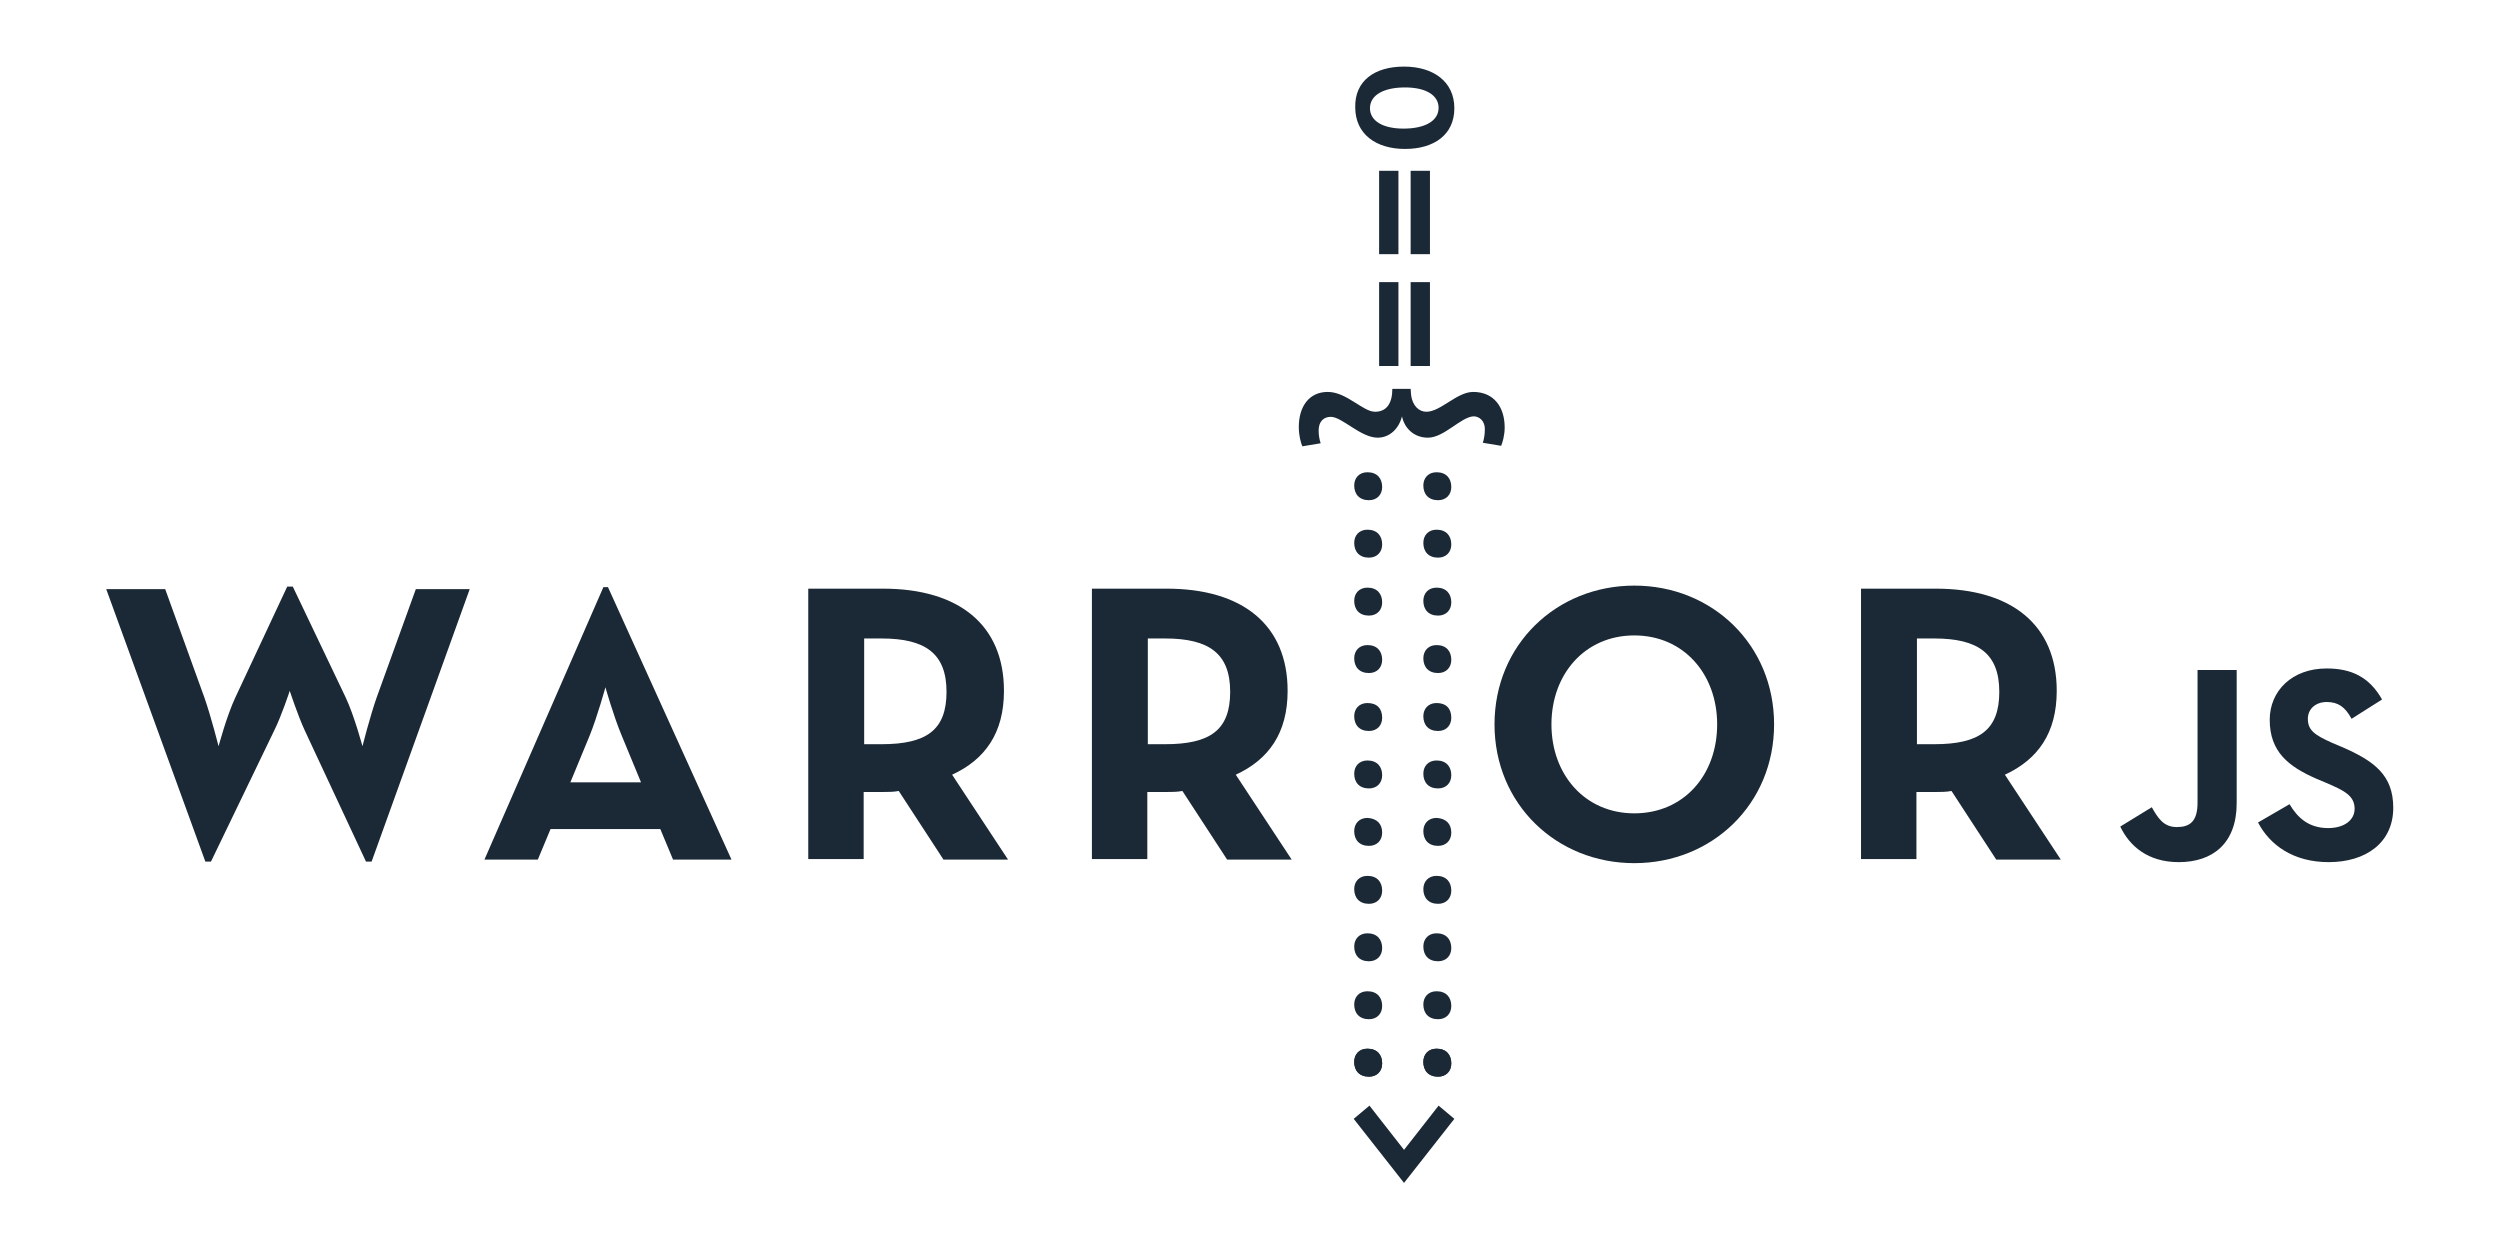
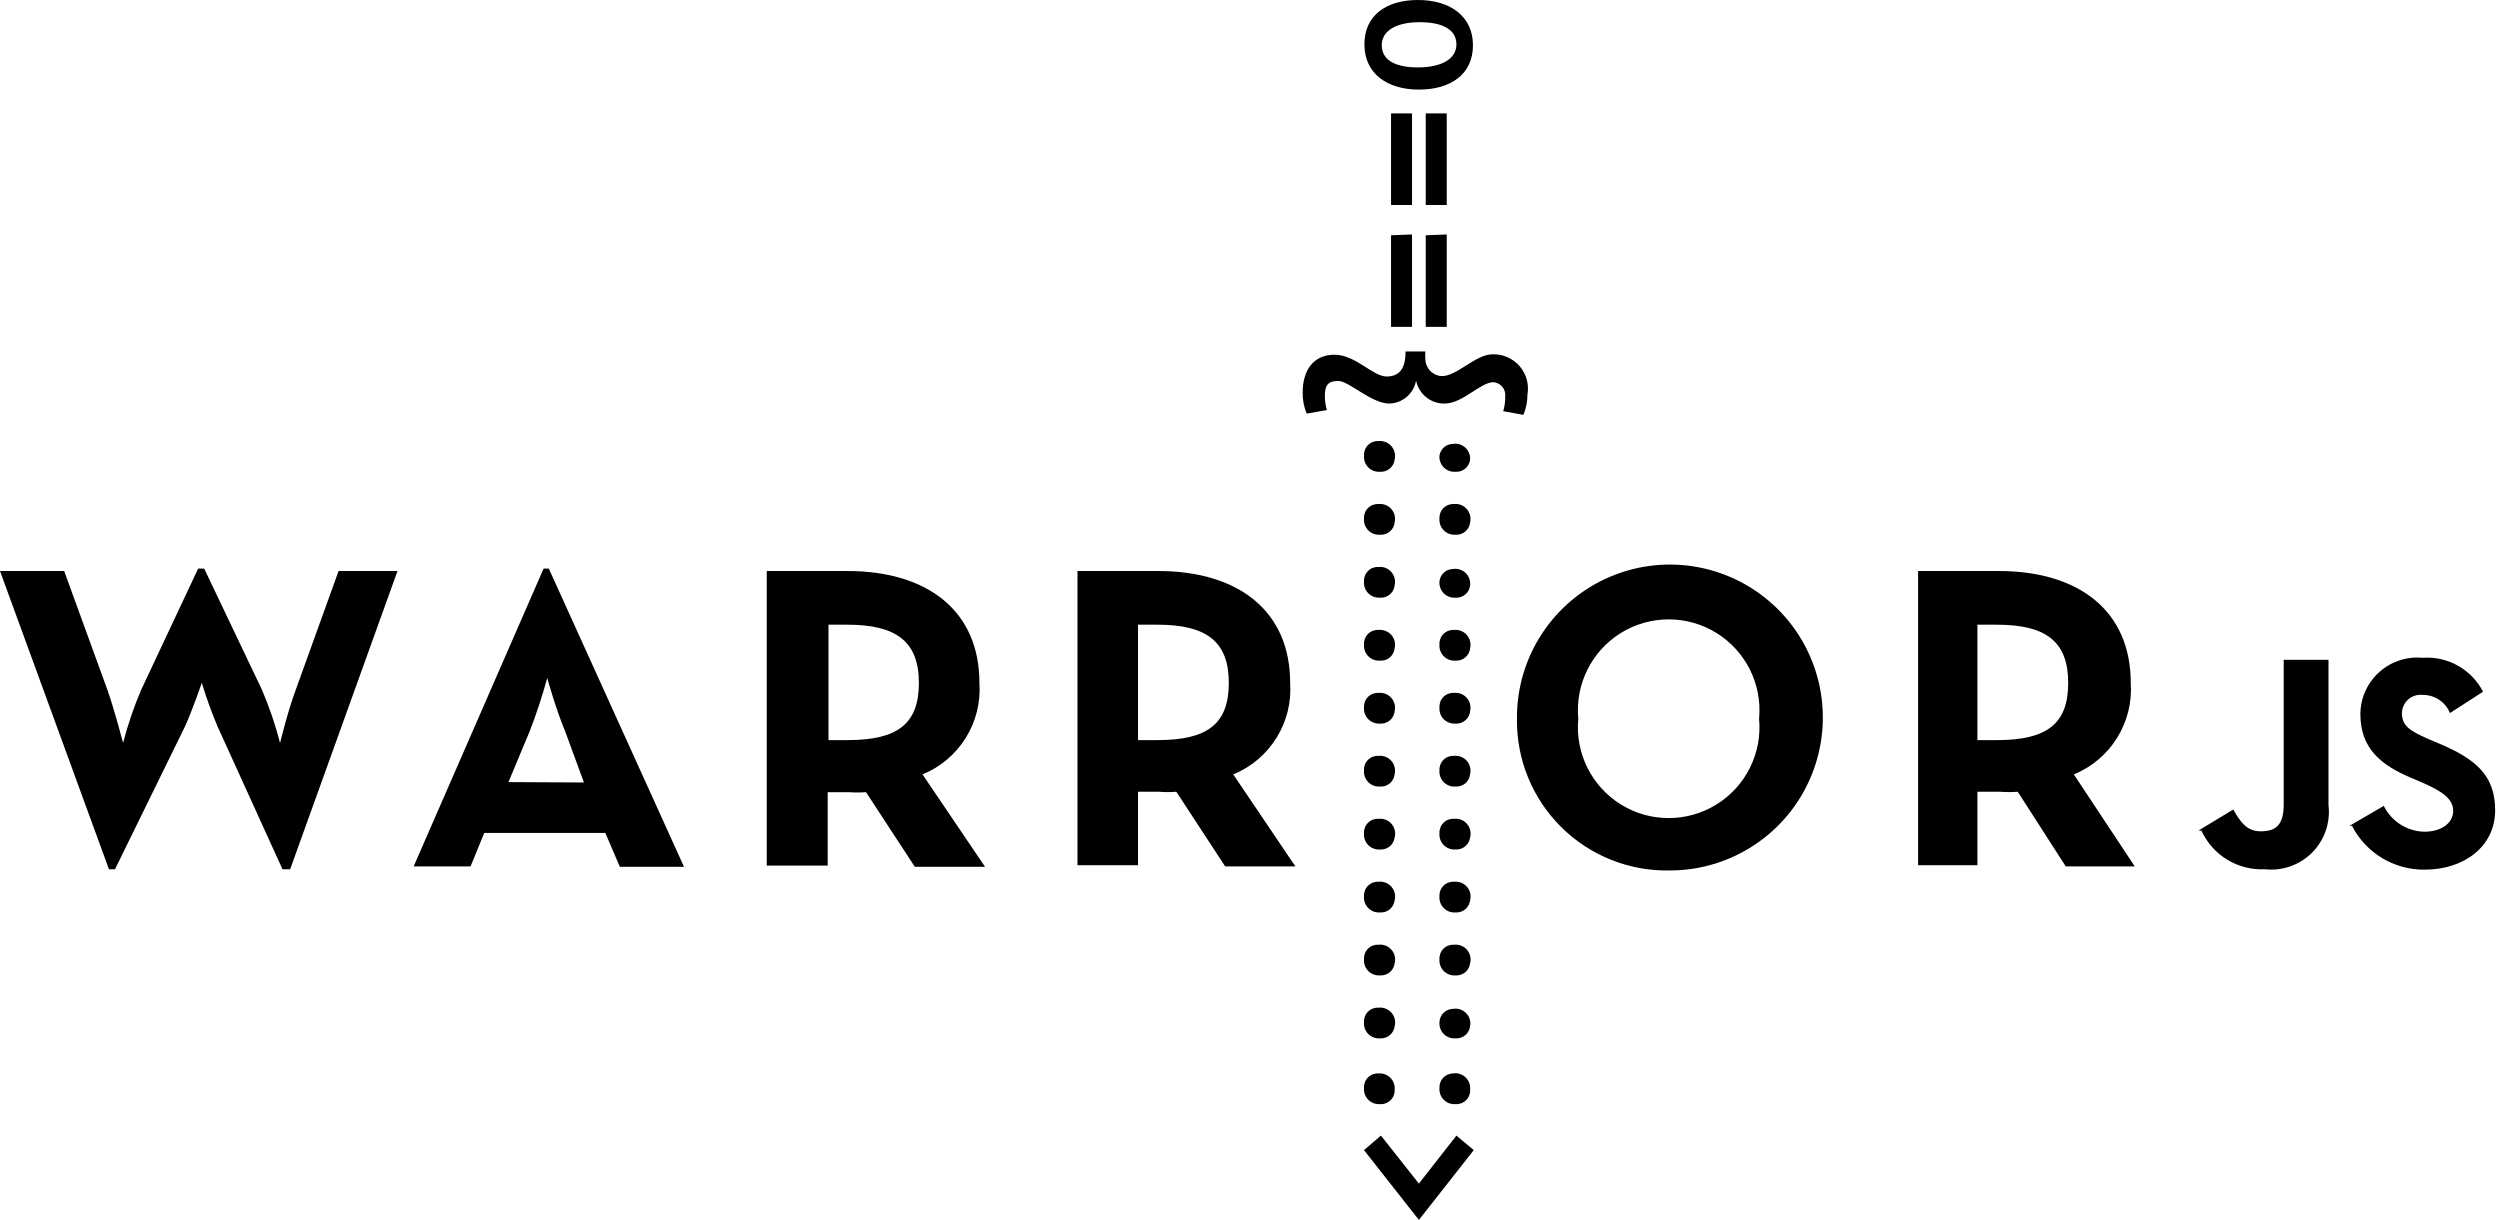
- <svg xmlns="http://www.w3.org/2000/svg" version="1.1" id="Layer_1" x="0px" y="0px" viewBox="0 0 491.8 245.8" style="enable-background:new 0 0 491.8 245.8;" xml:space="preserve">
-   <style type="text/css">
- 	.st0{fill:#1B2936;}
- </style>
-   <g>
-     <g>
-       <path class="st0" d="M276.2,13.1c5.7,0,9.9,2.9,9.9,8.2c0,5.2-4,8-9.7,8c-5.7,0-9.8-2.9-9.8-8.2C266.5,15.9,270.4,13.1,276.2,13.1    z M276.1,25.3c4.2,0,6.9-1.5,6.9-4.1c0-2.4-2.4-4-6.6-4c-4.2,0-6.9,1.5-6.9,4.1C269.5,23.7,271.9,25.3,276.1,25.3z" />
-       <path class="st0" d="M281.3,33.6V50h-3.8V33.6H281.3z M275.1,33.6V50h-3.8V33.6H275.1z" />
-       <path class="st0" d="M281.3,55.5v16.5h-3.8V55.5H281.3z M275.1,55.5v16.5h-3.8V55.5H275.1z" />
-       <path class="st0" d="M280.9,86.1c-2.7,0-4.6-1.8-5.1-4.2c-0.6,2.4-2.4,4.2-4.8,4.2c-3.3,0-7-4.1-9.2-4.1c-1.4,0-2.4,0.9-2.4,2.7    c0,1,0.2,1.9,0.4,2.5l-3.6,0.6c-0.3-0.7-0.7-2.1-0.7-3.8c0-4,2-6.9,5.7-6.9c3.7,0,6.9,3.9,9.3,3.9c2.3,0,3.4-1.7,3.4-4.5h3.6    c0,0.5,0.1,0.9,0.1,1.3c0.3,2,1.5,3.2,3,3.2c2.8,0,6-3.9,9.2-3.9c4.1,0,6.2,3,6.2,7c0,1.5-0.4,2.9-0.7,3.6l-3.6-0.6    c0.2-0.6,0.4-1.5,0.4-2.7c0-1.6-1.1-2.5-2.2-2.5C287.4,82,284.1,86.1,280.9,86.1z" />
-       <path class="st0" d="M285.5,95.8c0,1.5-1,2.6-2.6,2.6c-1.9,0-2.9-1.2-2.9-2.9c0-1.5,1-2.6,2.6-2.6    C284.5,92.9,285.5,94.1,285.5,95.8z M271.9,95.8c0,1.5-1,2.6-2.6,2.6c-1.9,0-2.9-1.2-2.9-2.9c0-1.5,1-2.6,2.6-2.6    C270.9,92.9,271.9,94.1,271.9,95.8z" />
-       <path class="st0" d="M285.5,107.1c0,1.5-1,2.6-2.6,2.6c-1.9,0-2.9-1.2-2.9-2.9c0-1.5,1-2.6,2.6-2.6    C284.5,104.2,285.5,105.4,285.5,107.1z M271.9,107.1c0,1.5-1,2.6-2.6,2.6c-1.9,0-2.9-1.2-2.9-2.9c0-1.5,1-2.6,2.6-2.6    C270.9,104.2,271.9,105.4,271.9,107.1z" />
-       <path class="st0" d="M285.5,118.5c0,1.5-1,2.6-2.6,2.6c-1.9,0-2.9-1.2-2.9-2.9c0-1.5,1-2.6,2.6-2.6    C284.5,115.6,285.5,116.8,285.5,118.5z M271.9,118.5c0,1.5-1,2.6-2.6,2.6c-1.9,0-2.9-1.2-2.9-2.9c0-1.5,1-2.6,2.6-2.6    C270.9,115.6,271.9,116.8,271.9,118.5z" />
-       <path class="st0" d="M285.5,129.8c0,1.5-1,2.6-2.6,2.6c-1.9,0-2.9-1.2-2.9-2.9c0-1.5,1-2.6,2.6-2.6    C284.5,126.9,285.5,128.1,285.5,129.8z M271.9,129.8c0,1.5-1,2.6-2.6,2.6c-1.9,0-2.9-1.2-2.9-2.9c0-1.5,1-2.6,2.6-2.6    C270.9,126.9,271.9,128.1,271.9,129.8z" />
-       <path class="st0" d="M285.5,141.2c0,1.5-1,2.6-2.6,2.6c-1.9,0-2.9-1.2-2.9-2.9c0-1.5,1-2.6,2.6-2.6    C284.5,138.3,285.5,139.4,285.5,141.2z M271.9,141.2c0,1.5-1,2.6-2.6,2.6c-1.9,0-2.9-1.2-2.9-2.9c0-1.5,1-2.6,2.6-2.6    C270.9,138.3,271.9,139.4,271.9,141.2z" />
-       <path class="st0" d="M285.5,152.5c0,1.5-1,2.6-2.6,2.6c-1.9,0-2.9-1.2-2.9-2.9c0-1.5,1-2.6,2.6-2.6    C284.5,149.6,285.5,150.8,285.5,152.5z M271.9,152.5c0,1.5-1,2.6-2.6,2.6c-1.9,0-2.9-1.2-2.9-2.9c0-1.5,1-2.6,2.6-2.6    C270.9,149.6,271.9,150.8,271.9,152.5z" />
-       <path class="st0" d="M285.5,163.8c0,1.5-1,2.6-2.6,2.6c-1.9,0-2.9-1.2-2.9-2.9c0-1.5,1-2.6,2.6-2.6    C284.5,161,285.5,162.1,285.5,163.8z M271.9,163.8c0,1.5-1,2.6-2.6,2.6c-1.9,0-2.9-1.2-2.9-2.9c0-1.5,1-2.6,2.6-2.6    C270.9,161,271.9,162.1,271.9,163.8z" />
-       <path class="st0" d="M285.5,175.2c0,1.5-1,2.6-2.6,2.6c-1.9,0-2.9-1.2-2.9-2.9c0-1.5,1-2.6,2.6-2.6    C284.5,172.3,285.5,173.5,285.5,175.2z M271.9,175.2c0,1.5-1,2.6-2.6,2.6c-1.9,0-2.9-1.2-2.9-2.9c0-1.5,1-2.6,2.6-2.6    C270.9,172.3,271.9,173.5,271.9,175.2z" />
-       <path class="st0" d="M285.5,186.5c0,1.5-1,2.6-2.6,2.6c-1.9,0-2.9-1.2-2.9-2.9c0-1.5,1-2.6,2.6-2.6    C284.5,183.6,285.5,184.8,285.5,186.5z M271.9,186.5c0,1.5-1,2.6-2.6,2.6c-1.9,0-2.9-1.2-2.9-2.9c0-1.5,1-2.6,2.6-2.6    C270.9,183.6,271.9,184.8,271.9,186.5z" />
-       <path class="st0" d="M285.5,197.9c0,1.5-1,2.6-2.6,2.6c-1.9,0-2.9-1.2-2.9-2.9c0-1.5,1-2.6,2.6-2.6    C284.5,195,285.5,196.2,285.5,197.9z M271.9,197.9c0,1.5-1,2.6-2.6,2.6c-1.9,0-2.9-1.2-2.9-2.9c0-1.5,1-2.6,2.6-2.6    C270.9,195,271.9,196.2,271.9,197.9z" />
-       <path class="st0" d="M285.5,209.2c0,1.5-1,2.6-2.6,2.6c-1.9,0-2.9-1.2-2.9-2.9c0-1.5,1-2.6,2.6-2.6    C284.5,206.3,285.5,207.5,285.5,209.2z M271.9,209.2c0,1.5-1,2.6-2.6,2.6c-1.9,0-2.9-1.2-2.9-2.9c0-1.5,1-2.6,2.6-2.6    C270.9,206.3,271.9,207.5,271.9,209.2z" />
-       <path class="st0" d="M285.5,209.2c0,1.5-1,2.6-2.6,2.6c-1.9,0-2.9-1.2-2.9-2.9c0-1.5,1-2.6,2.6-2.6    C284.5,206.3,285.5,207.5,285.5,209.2z M271.9,209.2c0,1.5-1,2.6-2.6,2.6c-1.9,0-2.9-1.2-2.9-2.9c0-1.5,1-2.6,2.6-2.6    C270.9,206.3,271.9,207.5,271.9,209.2z" />
-       <path class="st0" d="M269.4,217.5l6.8,8.7l6.8-8.7l3.1,2.6l-9.9,12.6l-9.9-12.6L269.4,217.5z" />
-     </g>
-     <g>
-       <path class="st0" d="M20.9,115.9h11.6l7.7,21.3c1.3,3.7,2.8,9.6,2.8,9.6s1.6-6,3.3-9.6l10.2-21.8h1.1l10.4,21.8    c1.7,3.6,3.3,9.6,3.3,9.6s1.5-5.9,2.8-9.6l7.7-21.3h10.6l-19.3,53.6H72l-12-25.7c-1.4-3-3-7.9-3-7.9s-1.6,4.9-3.1,7.9l-12.4,25.7    h-1.1L20.9,115.9z" />
-       <path class="st0" d="M118.7,115.5h0.9l24.3,53.6h-11.5l-2.5-6h-21.6l-2.5,6H95.3L118.7,115.5z M126.1,153.9l-3.8-9.2    c-1.6-3.8-3.2-9.5-3.2-9.5s-1.6,5.8-3.1,9.5l-3.8,9.2H126.1z" />
-       <path class="st0" d="M198.3,169.1h-12.7l-8.8-13.5c-1,0.2-2.1,0.2-3.1,0.2h-3.8v13.2H159v-53.2h14.7c14.9,0,23.8,7.1,23.8,20.1    c0,8.3-3.7,13.5-10.2,16.5L198.3,169.1z M173.4,146.4c8.9,0,12.8-2.8,12.8-10.3c0-7.5-4.1-10.5-12.8-10.5h-3.4v20.8H173.4z" />
-       <path class="st0" d="M254.1,169.1h-12.7l-8.8-13.5c-1,0.2-2.1,0.2-3.1,0.2h-3.8v13.2h-10.9v-53.2h14.7c14.9,0,23.8,7.1,23.8,20.1    c0,8.3-3.7,13.5-10.2,16.5L254.1,169.1z M229.2,146.4c8.9,0,12.8-2.8,12.8-10.3c0-7.5-4.1-10.5-12.8-10.5h-3.4v20.8H229.2z" />
-       <path class="st0" d="M294,142.5c0-15.7,12.2-27.3,27.5-27.3c15.3,0,27.5,11.6,27.5,27.3s-12.2,27.3-27.5,27.3    C306.2,169.8,294,158.2,294,142.5z M337.8,142.5c0-9.9-6.6-17.5-16.3-17.5c-9.7,0-16.3,7.6-16.3,17.5c0,9.9,6.6,17.5,16.3,17.5    C331.2,160,337.8,152.5,337.8,142.5z" />
-       <path class="st0" d="M405.4,169.1h-12.7l-8.8-13.5c-1,0.2-2.1,0.2-3.1,0.2h-3.8v13.2h-10.9v-53.2h14.7c14.9,0,23.8,7.1,23.8,20.1    c0,8.3-3.7,13.5-10.2,16.5L405.4,169.1z M380.5,146.4c8.9,0,12.8-2.8,12.8-10.3c0-7.5-4.1-10.5-12.8-10.5h-3.4v20.8H380.5z" />
-       <path class="st0" d="M417.1,162.6l6.2-3.8c1.2,2.1,2.3,3.9,4.9,3.9c2.5,0,4.1-1,4.1-4.8v-26.1h7.7v26.2c0,7.9-4.7,11.6-11.4,11.6    C422.5,169.6,418.9,166.4,417.1,162.6z" />
-       <path class="st0" d="M444.2,161.8l6.2-3.6c1.6,2.7,3.8,4.7,7.6,4.7c3.2,0,5.2-1.6,5.2-3.8c0-2.6-2.1-3.6-5.6-5.1l-1.9-0.8    c-5.5-2.4-9.2-5.3-9.2-11.6c0-5.7,4.4-10.1,11.2-10.1c4.9,0,8.4,1.7,10.9,6.1l-6,3.8c-1.3-2.4-2.7-3.3-4.9-3.3    c-2.2,0-3.7,1.4-3.7,3.3c0,2.3,1.4,3.2,4.7,4.7l1.9,0.8c6.5,2.8,10.2,5.6,10.2,12c0,6.9-5.4,10.7-12.7,10.7    C451.1,169.6,446.5,166.2,444.2,161.8z" />
-     </g>
-   </g>
+ <svg xmlns="http://www.w3.org/2000/svg" viewBox="0 0 61.95 30.22">
+   <path d="M35.14,0c.79,0,1.36.4,1.36,1.12s-.55,1.1-1.34,1.1-1.35-.4-1.35-1.12S34.35,0,35.14,0Zm0,1.67c.58,0,.95-.21.95-.57s-.33-.55-.91-.55-.94.21-.94.57S34.56,1.67,35.13,1.67Zm.71,1.14V5.08h-.52V2.81Zm-.86,0V5.08h-.52V2.81Zm.86,3V8.1h-.52V5.83Zm-.86,0V8.1h-.52V5.83ZM35.8,10a.71.71,0,0,1-.71-.57.69.69,0,0,1-.66.57c-.45,0-1-.56-1.27-.56s-.33.13-.33.37a1.22,1.22,0,0,0,.05.35l-.5.09a1.3,1.3,0,0,1-.1-.52c0-.56.27-.94.79-.94s.95.54,1.29.54.47-.23.47-.62h.49a1.16,1.16,0,0,0,0,.18.43.43,0,0,0,.41.43c.38,0,.83-.54,1.26-.54a.85.85,0,0,1,.86,1,1.28,1.28,0,0,1-.1.5l-.5-.09a1.25,1.25,0,0,0,.05-.37.32.32,0,0,0-.3-.35C36.68,9.48,36.24,10,35.8,10Zm.63,1.33a.34.34,0,0,1-.36.36.37.37,0,0,1-.4-.4A.34.34,0,0,1,36,11,.37.37,0,0,1,36.43,11.38Zm-1.87,0a.34.34,0,0,1-.36.36.37.37,0,0,1-.4-.4.34.34,0,0,1,.36-.36A.37.37,0,0,1,34.56,11.38Zm1.87,1.56a.34.34,0,0,1-.36.36.37.37,0,0,1-.4-.4.34.34,0,0,1,.36-.36A.37.37,0,0,1,36.43,12.94Zm-1.87,0a.34.34,0,0,1-.36.36.37.37,0,0,1-.4-.4.34.34,0,0,1,.36-.36A.37.37,0,0,1,34.56,12.94Zm1.87,1.56a.34.34,0,0,1-.36.36.37.37,0,0,1-.4-.4A.34.34,0,0,1,36,14.1.37.37,0,0,1,36.43,14.5Zm-1.87,0a.34.34,0,0,1-.36.36.37.37,0,0,1-.4-.4.34.34,0,0,1,.36-.36A.37.37,0,0,1,34.56,14.5Zm1.87,1.56a.34.34,0,0,1-.36.36.37.37,0,0,1-.4-.4.34.34,0,0,1,.36-.36A.37.37,0,0,1,36.43,16.06Zm-1.87,0a.34.34,0,0,1-.36.36.37.37,0,0,1-.4-.4.34.34,0,0,1,.36-.36A.37.37,0,0,1,34.56,16.06Zm1.87,1.56a.34.34,0,0,1-.36.36.37.37,0,0,1-.4-.4.34.34,0,0,1,.36-.36A.37.37,0,0,1,36.43,17.62Zm-1.87,0a.34.34,0,0,1-.36.36.37.37,0,0,1-.4-.4.34.34,0,0,1,.36-.36A.37.37,0,0,1,34.56,17.62Zm1.87,1.56a.34.34,0,0,1-.36.36.37.37,0,0,1-.4-.4.34.34,0,0,1,.36-.36A.37.37,0,0,1,36.43,19.18Zm-1.87,0a.34.34,0,0,1-.36.36.37.37,0,0,1-.4-.4.34.34,0,0,1,.36-.36A.37.37,0,0,1,34.56,19.18Zm1.87,1.56a.34.34,0,0,1-.36.36.37.37,0,0,1-.4-.4.34.34,0,0,1,.36-.36A.37.37,0,0,1,36.43,20.75Zm-1.87,0a.34.34,0,0,1-.36.36.37.37,0,0,1-.4-.4.34.34,0,0,1,.36-.36A.37.37,0,0,1,34.56,20.75Zm1.87,1.56a.34.34,0,0,1-.36.36.37.37,0,0,1-.4-.4.34.34,0,0,1,.36-.36A.37.37,0,0,1,36.43,22.31Zm-1.87,0a.34.34,0,0,1-.36.36.37.37,0,0,1-.4-.4.34.34,0,0,1,.36-.36A.37.37,0,0,1,34.56,22.31Zm1.87,1.56a.34.34,0,0,1-.36.36.37.37,0,0,1-.4-.4.34.34,0,0,1,.36-.36A.37.37,0,0,1,36.43,23.87Zm-1.87,0a.34.34,0,0,1-.36.36.37.37,0,0,1-.4-.4.34.34,0,0,1,.36-.36A.37.37,0,0,1,34.56,23.87Zm1.87,1.56a.34.34,0,0,1-.36.36.37.37,0,0,1-.4-.4A.34.34,0,0,1,36,25,.37.37,0,0,1,36.43,25.43Zm-1.87,0a.34.34,0,0,1-.36.36.37.37,0,0,1-.4-.4.34.34,0,0,1,.36-.36A.37.37,0,0,1,34.56,25.43ZM36.43,27a.34.34,0,0,1-.36.36.37.37,0,0,1-.4-.4A.34.34,0,0,1,36,26.6.37.37,0,0,1,36.43,27Zm-1.87,0a.34.34,0,0,1-.36.36.37.37,0,0,1-.4-.4.34.34,0,0,1,.36-.36A.37.37,0,0,1,34.56,27Zm1.87,0a.34.34,0,0,1-.36.36.37.37,0,0,1-.4-.4A.34.34,0,0,1,36,26.6.37.37,0,0,1,36.43,27Zm-1.87,0a.34.34,0,0,1-.36.36.37.37,0,0,1-.4-.4.34.34,0,0,1,.36-.36A.37.37,0,0,1,34.56,27Zm-.34,1.14.94,1.19.93-1.19.43.36-1.36,1.73-1.36-1.73ZM0,14.15H1.59l1.07,2.94c.18.51.39,1.32.39,1.32a9.31,9.31,0,0,1,.45-1.32l1.41-3h.15l1.43,3a9.31,9.31,0,0,1,.45,1.32s.2-.82.39-1.32l1.06-2.94H9.85L7.19,21.54H7L5.39,18A11.06,11.06,0,0,1,5,16.92s-.23.68-.42,1.09L2.85,21.54H2.7Zm13.47-.06h.13l3.35,7.39H15.36L15,20.64H12l-.34.83H10.25Zm1,5.3L14,18.11c-.22-.52-.44-1.31-.44-1.31a13.24,13.24,0,0,1-.43,1.31l-.53,1.27Zm9.94,2.09H22.67l-1.21-1.85a2.89,2.89,0,0,1-.43,0h-.52v1.82H19V14.15h2c2,0,3.27,1,3.27,2.77a2.28,2.28,0,0,1-1.41,2.27ZM21,18.34c1.23,0,1.77-.39,1.77-1.42S22.2,15.48,21,15.48h-.47v2.86ZM32.1,21.47H30.36l-1.21-1.85a2.89,2.89,0,0,1-.43,0H28.2v1.82H26.7V14.15h2c2,0,3.27,1,3.27,2.77a2.28,2.28,0,0,1-1.41,2.27Zm-3.42-3.13c1.23,0,1.77-.39,1.77-1.42s-.56-1.44-1.77-1.44H28.2v2.86Zm8.91-.53a3.79,3.79,0,1,1,3.79,3.76A3.71,3.71,0,0,1,37.59,17.81Zm6,0a2.25,2.25,0,1,0-4.48,0,2.25,2.25,0,1,0,4.48,0Zm9.31,3.66H51.19L50,19.62a2.9,2.9,0,0,1-.43,0H49v1.82H47.53V14.15h2c2,0,3.27,1,3.27,2.77a2.28,2.28,0,0,1-1.41,2.27Zm-3.42-3.13c1.23,0,1.77-.39,1.77-1.42s-.56-1.44-1.77-1.44H49v2.86Zm5,2.24.86-.52c.17.29.32.54.68.54s.57-.14.57-.66V16.35H57.7v3.6a1.43,1.43,0,0,1-1.58,1.59A1.64,1.64,0,0,1,54.55,20.58Zm3.73-.11.86-.5a1.15,1.15,0,0,0,1,.64c.44,0,.72-.22.72-.52s-.29-.49-.77-.7l-.26-.11c-.76-.32-1.27-.73-1.27-1.59a1.41,1.41,0,0,1,1.54-1.39,1.56,1.56,0,0,1,1.5.84l-.82.53a.72.72,0,0,0-.68-.45.46.46,0,0,0-.51.45c0,.32.2.44.65.64l.26.11c.9.38,1.4.78,1.4,1.66s-.75,1.47-1.75,1.47A2,2,0,0,1,58.28,20.46Z" />
</svg>
